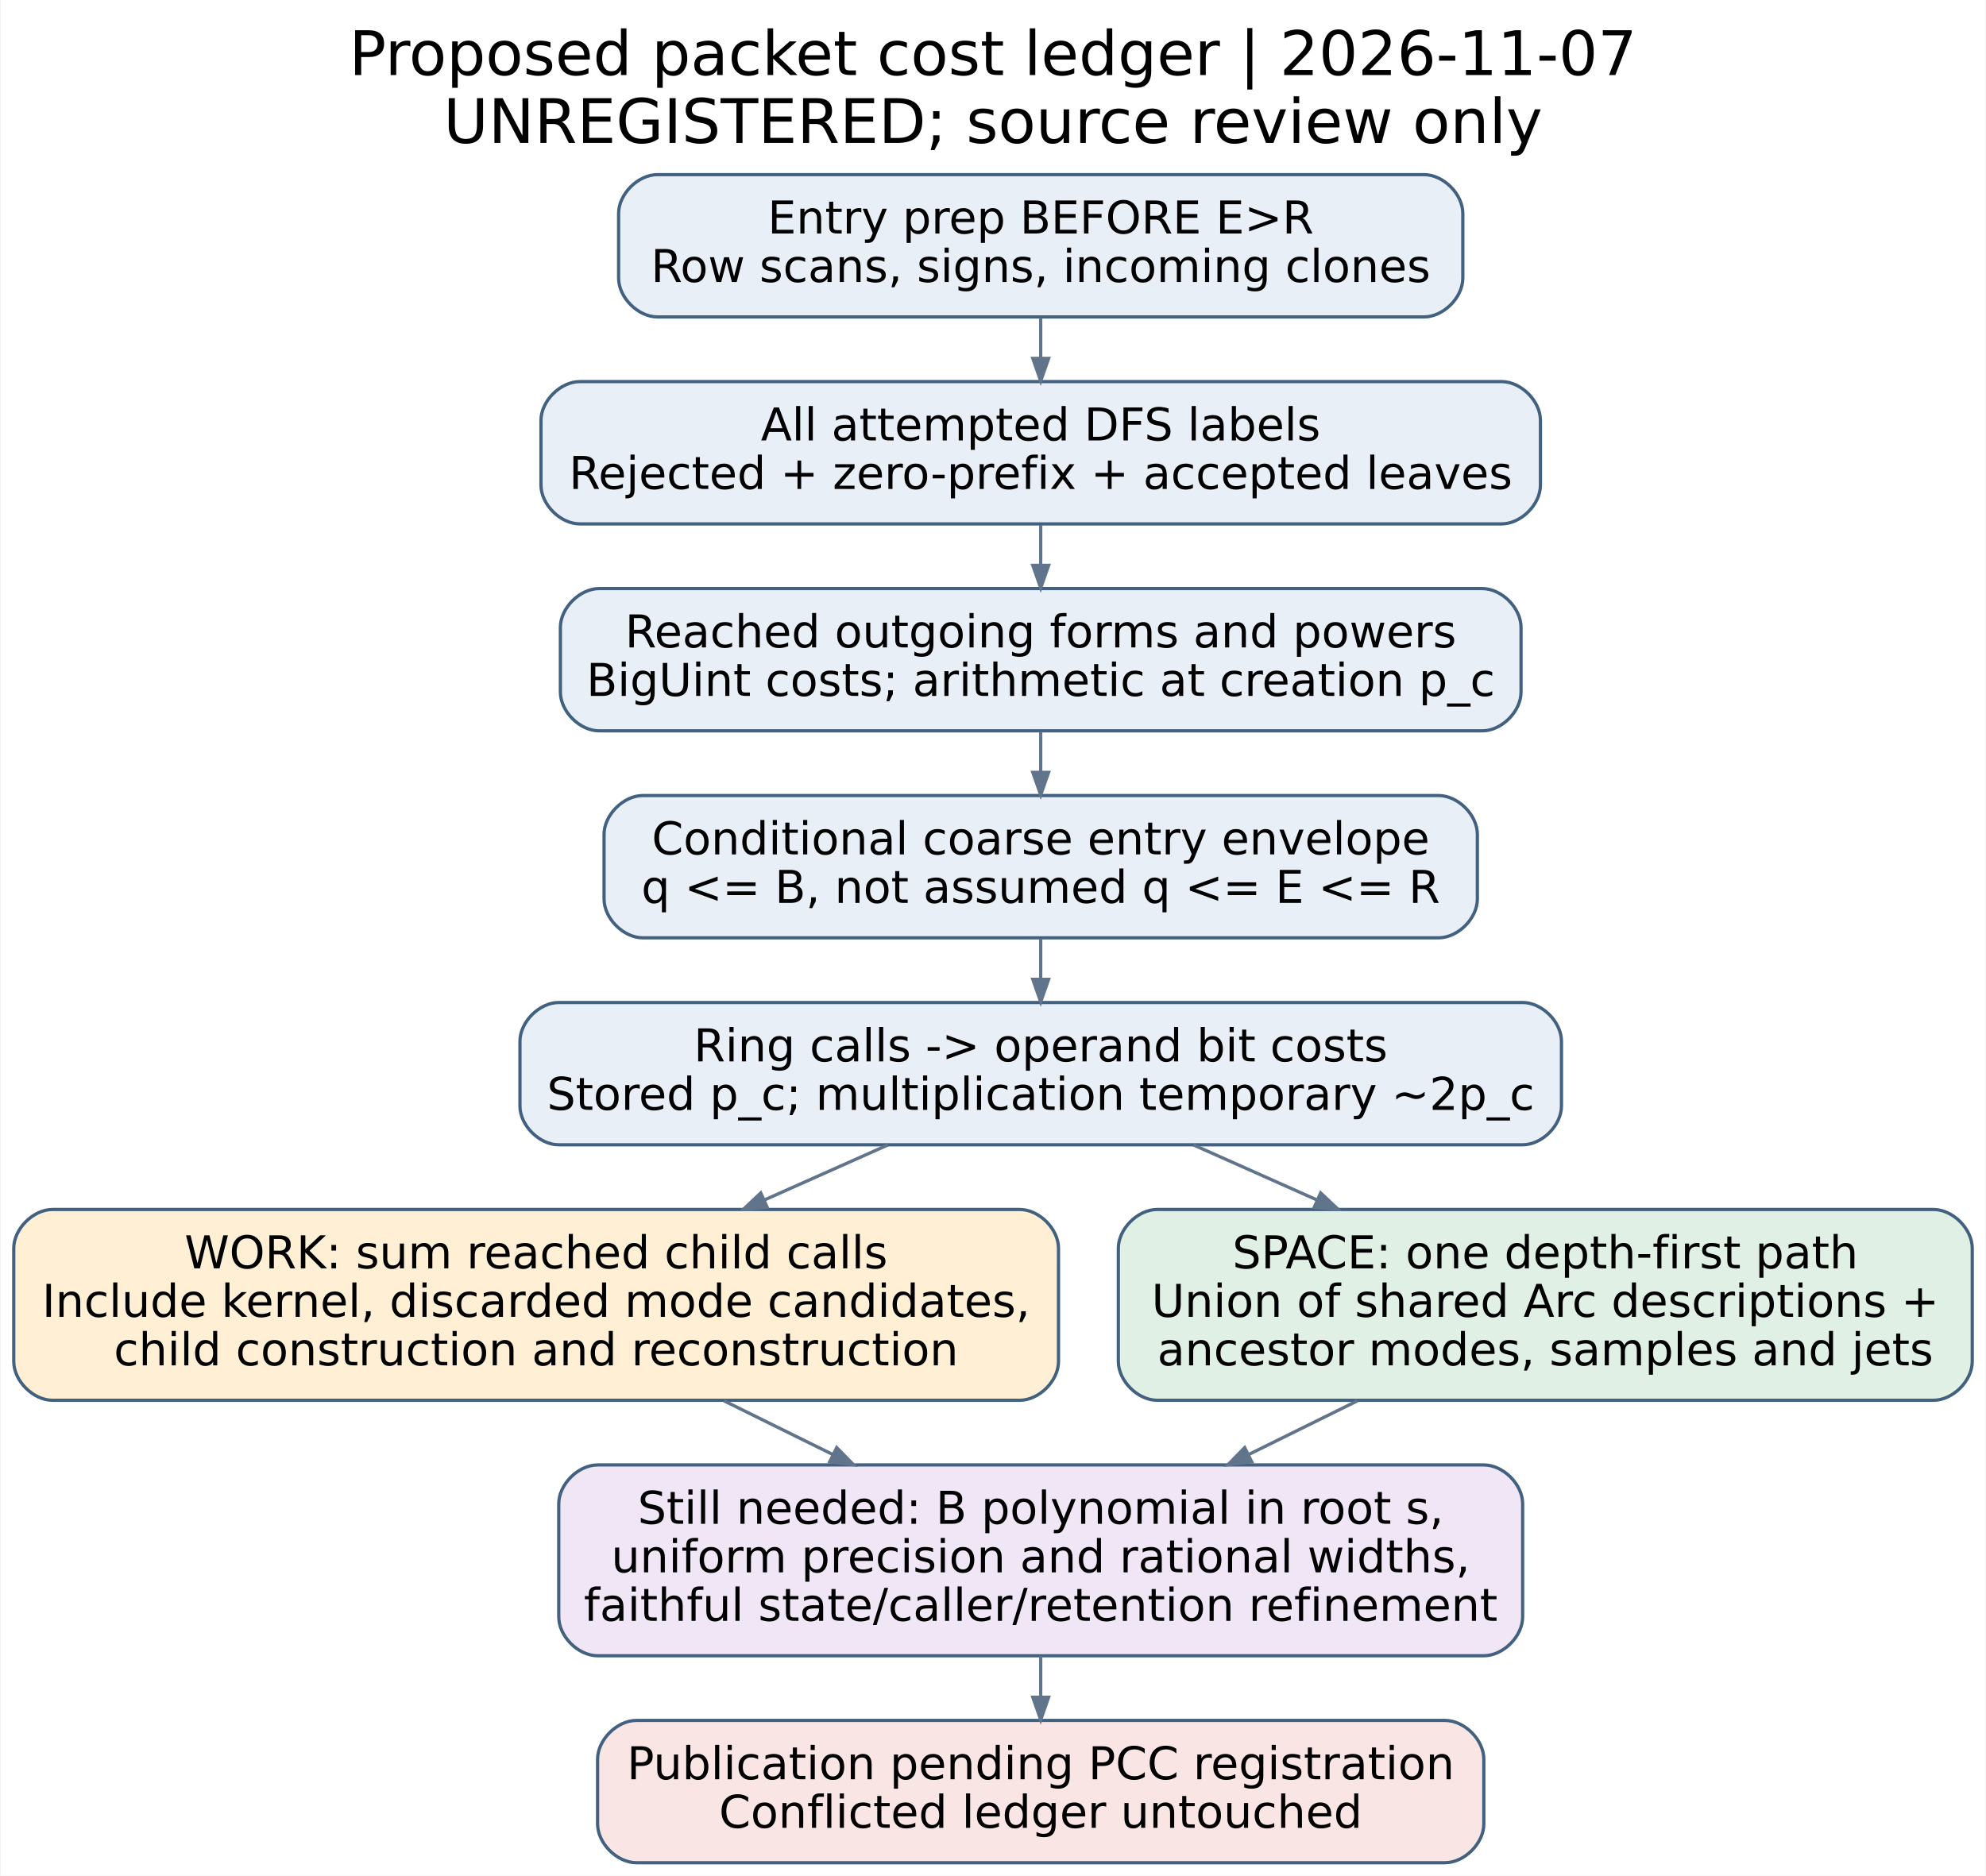
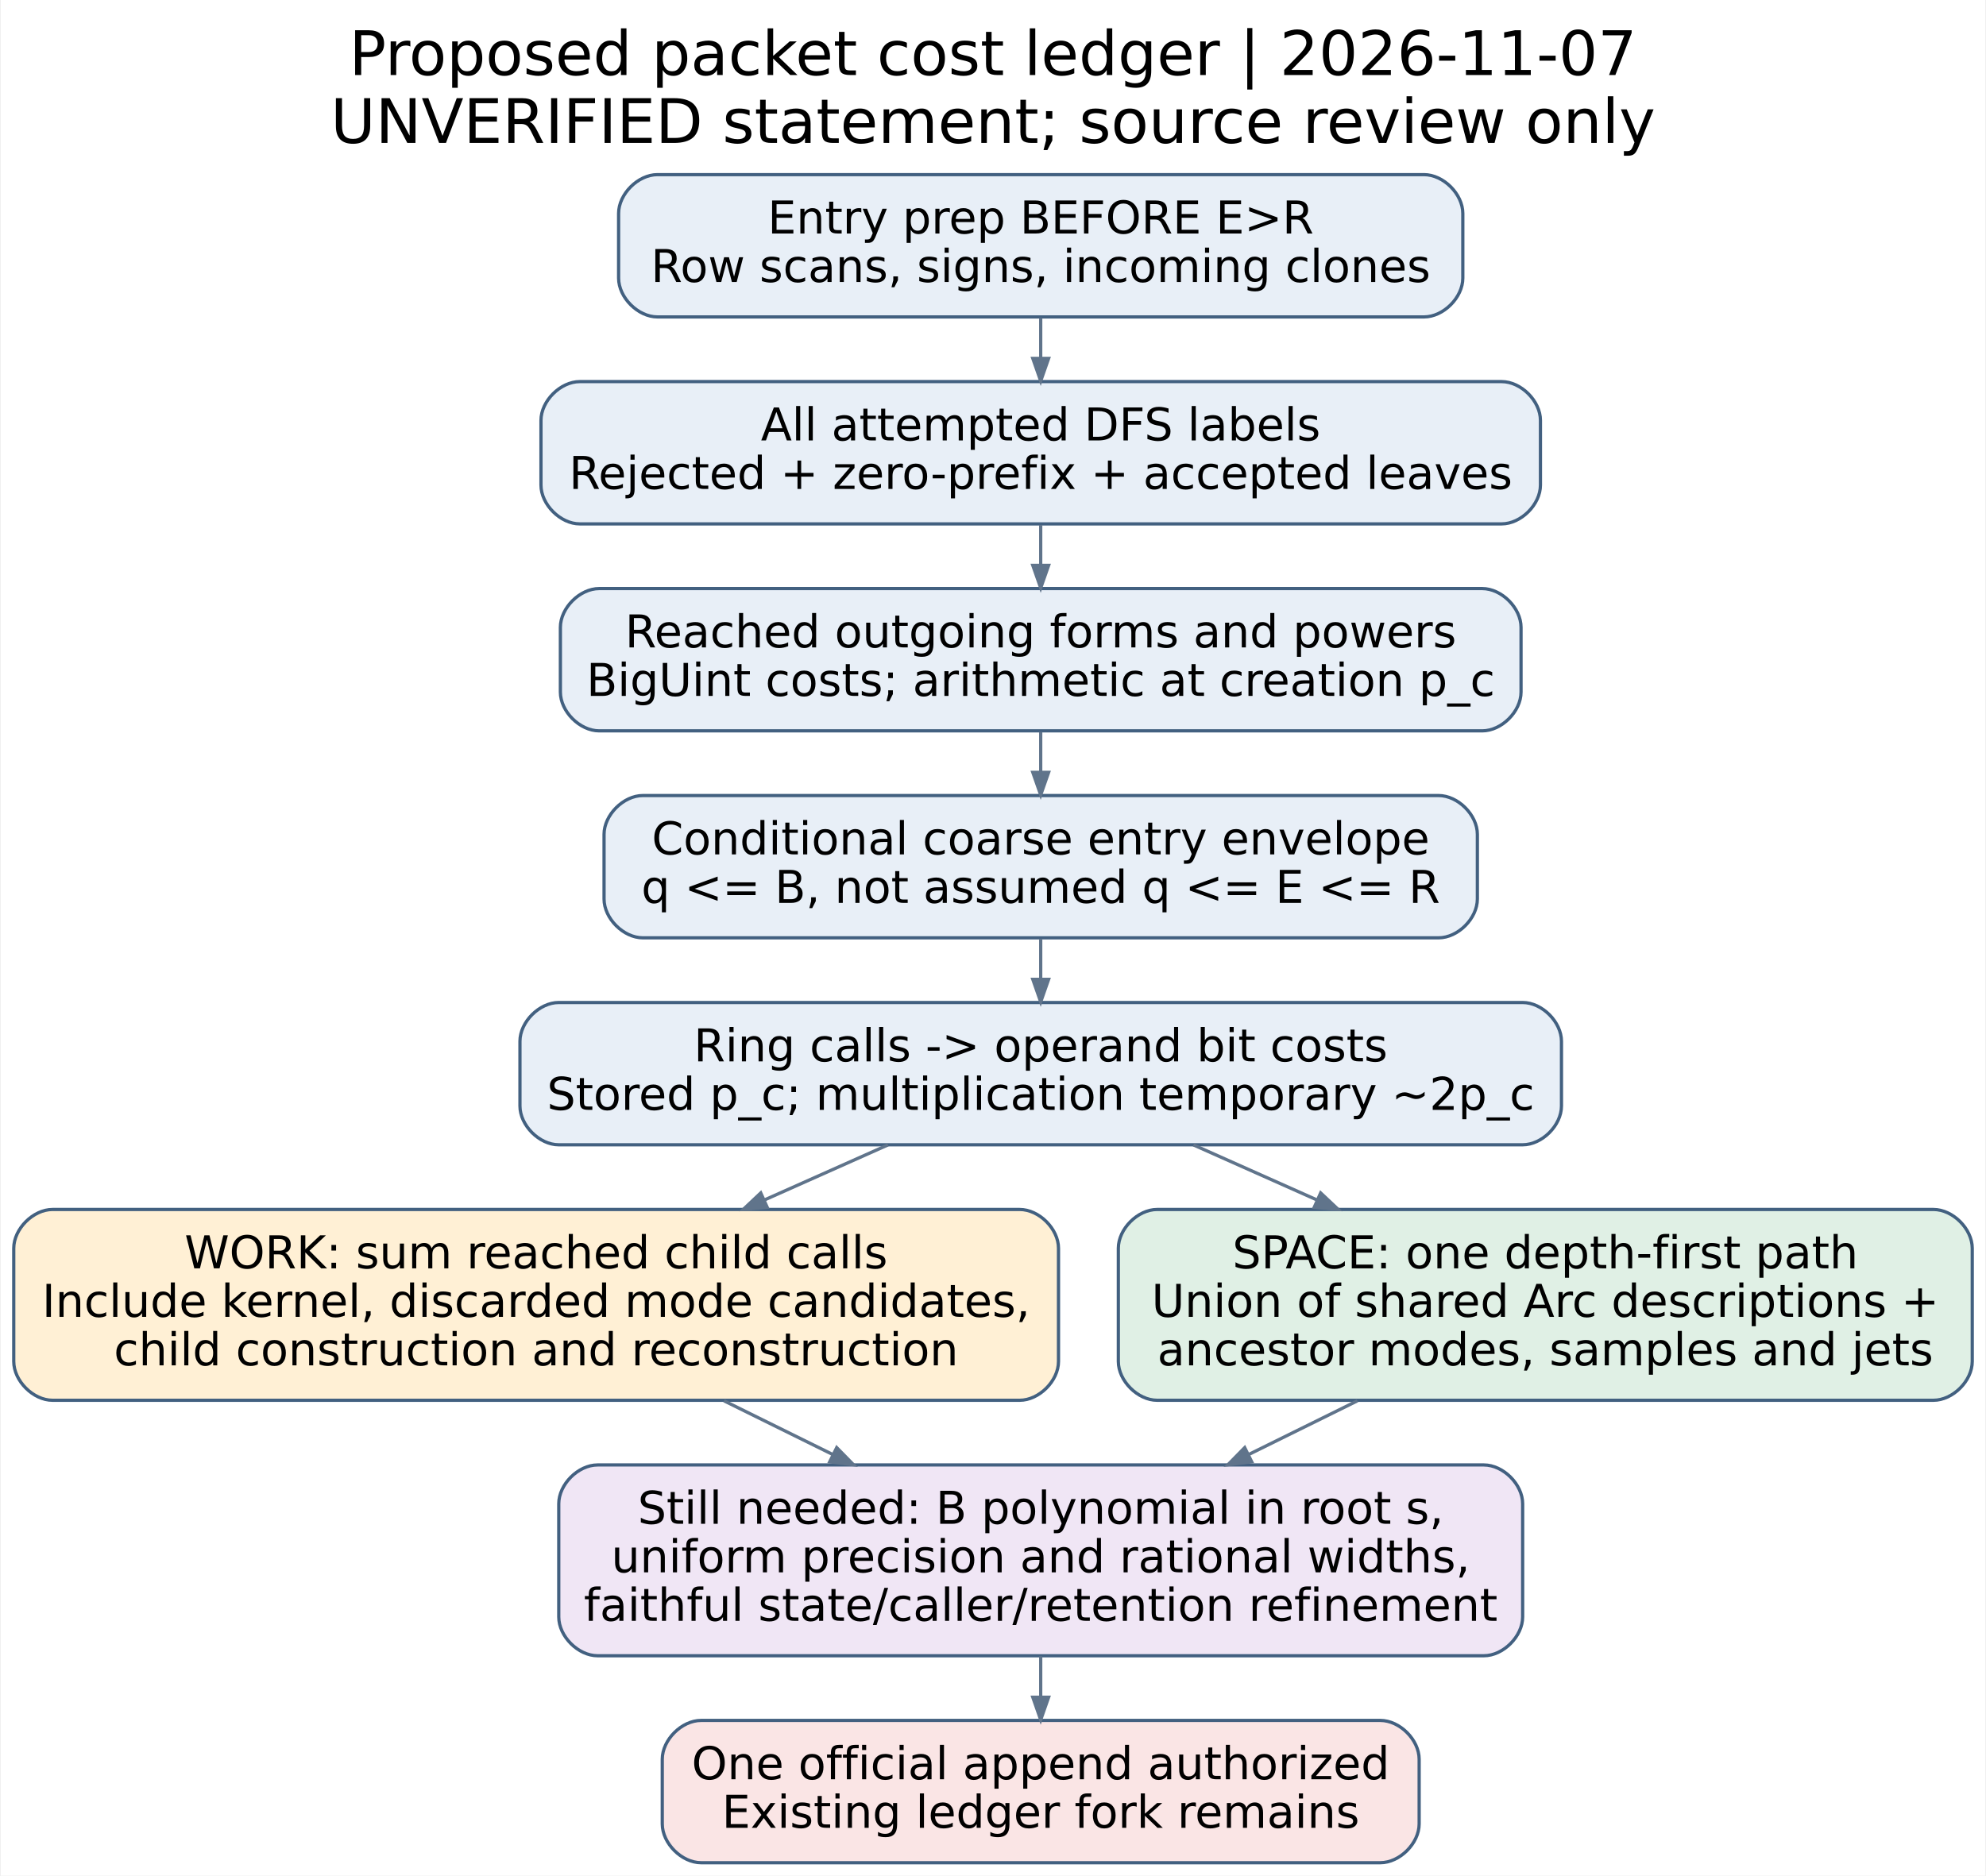
<svg xmlns="http://www.w3.org/2000/svg" width="614pt" height="580pt" viewBox="0.00 0.00 613.50 580.00">
  <g id="graph0" class="graph" transform="scale(1 1) rotate(0) translate(4 576)">
    <polygon fill="white" stroke="transparent" points="-4,4 -4,-576 609.5,-576 609.5,4 -4,4" />
    <text text-anchor="middle" x="302.75" y="-552.8" font-family="DejaVu Sans" font-size="19.00">Proposed packet cost ledger | 2026-11-07</text>
-     <text text-anchor="middle" x="302.75" y="-531.8" font-family="DejaVu Sans" font-size="19.00">UNREGISTERED; source review only</text>
+     <text text-anchor="middle" x="302.75" y="-531.8" font-family="DejaVu Sans" font-size="19.00">UNVERIFIED statement; source review only</text>
    <g id="node1" class="node">
      <path fill="#e8eff7" stroke="#426080" d="M436,-522C436,-522 199,-522 199,-522 193,-522 187,-516 187,-510 187,-510 187,-490 187,-490 187,-484 193,-478 199,-478 199,-478 436,-478 436,-478 442,-478 448,-484 448,-490 448,-490 448,-510 448,-510 448,-516 442,-522 436,-522" />
      <text text-anchor="middle" x="317.5" y="-503.8" font-family="DejaVu Sans" font-size="14.00">Entry prep BEFORE E&gt;R</text>
      <text text-anchor="middle" x="317.5" y="-488.8" font-family="DejaVu Sans" font-size="14.00">Row scans, signs, incoming clones</text>
    </g>
    <g id="node2" class="node">
      <path fill="#e8eff7" stroke="#426080" d="M460,-458C460,-458 175,-458 175,-458 169,-458 163,-452 163,-446 163,-446 163,-426 163,-426 163,-420 169,-414 175,-414 175,-414 460,-414 460,-414 466,-414 472,-420 472,-426 472,-426 472,-446 472,-446 472,-452 466,-458 460,-458" />
      <text text-anchor="middle" x="317.5" y="-439.8" font-family="DejaVu Sans" font-size="14.00">All attempted DFS labels</text>
      <text text-anchor="middle" x="317.5" y="-424.8" font-family="DejaVu Sans" font-size="14.00">Rejected + zero-prefix + accepted leaves</text>
    </g>
    <g id="edge1" class="edge">
      <path fill="none" stroke="#60748b" d="M317.5,-477.66C317.5,-473.72 317.5,-469.55 317.5,-465.44" />
      <polygon fill="#60748b" stroke="#60748b" points="319.95,-465.17 317.5,-458.17 315.05,-465.17 319.95,-465.17" />
    </g>
    <g id="node3" class="node">
      <path fill="#e8eff7" stroke="#426080" d="M454,-394C454,-394 181,-394 181,-394 175,-394 169,-388 169,-382 169,-382 169,-362 169,-362 169,-356 175,-350 181,-350 181,-350 454,-350 454,-350 460,-350 466,-356 466,-362 466,-362 466,-382 466,-382 466,-388 460,-394 454,-394" />
      <text text-anchor="middle" x="317.5" y="-375.8" font-family="DejaVu Sans" font-size="14.00">Reached outgoing forms and powers</text>
      <text text-anchor="middle" x="317.5" y="-360.8" font-family="DejaVu Sans" font-size="14.00">BigUint costs; arithmetic at creation p_c</text>
    </g>
    <g id="edge2" class="edge">
      <path fill="none" stroke="#60748b" d="M317.5,-413.66C317.5,-409.72 317.5,-405.55 317.5,-401.44" />
      <polygon fill="#60748b" stroke="#60748b" points="319.95,-401.17 317.5,-394.17 315.05,-401.17 319.95,-401.17" />
    </g>
    <g id="node4" class="node">
      <path fill="#e8eff7" stroke="#426080" d="M440.5,-330C440.5,-330 194.5,-330 194.5,-330 188.5,-330 182.5,-324 182.5,-318 182.5,-318 182.5,-298 182.5,-298 182.5,-292 188.5,-286 194.5,-286 194.5,-286 440.5,-286 440.5,-286 446.5,-286 452.5,-292 452.5,-298 452.5,-298 452.5,-318 452.5,-318 452.5,-324 446.5,-330 440.5,-330" />
      <text text-anchor="middle" x="317.5" y="-311.8" font-family="DejaVu Sans" font-size="14.00">Conditional coarse entry envelope</text>
      <text text-anchor="middle" x="317.5" y="-296.8" font-family="DejaVu Sans" font-size="14.00">q &lt;= B, not assumed q &lt;= E &lt;= R</text>
    </g>
    <g id="edge3" class="edge">
      <path fill="none" stroke="#60748b" d="M317.5,-349.66C317.5,-345.72 317.5,-341.55 317.5,-337.44" />
      <polygon fill="#60748b" stroke="#60748b" points="319.95,-337.17 317.5,-330.17 315.05,-337.17 319.95,-337.17" />
    </g>
    <g id="node5" class="node">
      <path fill="#e8eff7" stroke="#426080" d="M466.5,-266C466.5,-266 168.5,-266 168.5,-266 162.5,-266 156.5,-260 156.5,-254 156.5,-254 156.5,-234 156.5,-234 156.5,-228 162.5,-222 168.5,-222 168.5,-222 466.5,-222 466.5,-222 472.5,-222 478.5,-228 478.5,-234 478.5,-234 478.5,-254 478.5,-254 478.5,-260 472.5,-266 466.5,-266" />
      <text text-anchor="middle" x="317.5" y="-247.8" font-family="DejaVu Sans" font-size="14.00">Ring calls -&gt; operand bit costs</text>
      <text text-anchor="middle" x="317.5" y="-232.8" font-family="DejaVu Sans" font-size="14.00">Stored p_c; multiplication temporary ~2p_c</text>
    </g>
    <g id="edge4" class="edge">
      <path fill="none" stroke="#60748b" d="M317.5,-285.66C317.5,-281.72 317.5,-277.55 317.5,-273.44" />
      <polygon fill="#60748b" stroke="#60748b" points="319.95,-273.17 317.5,-266.17 315.05,-273.17 319.95,-273.17" />
    </g>
    <g id="node6" class="node">
      <path fill="#fff0d5" stroke="#426080" d="M311,-202C311,-202 12,-202 12,-202 6,-202 0,-196 0,-190 0,-190 0,-155 0,-155 0,-149 6,-143 12,-143 12,-143 311,-143 311,-143 317,-143 323,-149 323,-155 323,-155 323,-190 323,-190 323,-196 317,-202 311,-202" />
      <text text-anchor="middle" x="161.5" y="-183.8" font-family="DejaVu Sans" font-size="14.00">WORK: sum reached child calls</text>
      <text text-anchor="middle" x="161.5" y="-168.8" font-family="DejaVu Sans" font-size="14.00">Include kernel, discarded mode candidates,</text>
      <text text-anchor="middle" x="161.5" y="-153.8" font-family="DejaVu Sans" font-size="14.00">child construction and reconstruction</text>
    </g>
    <g id="edge5" class="edge">
      <path fill="none" stroke="#60748b" d="M270.27,-221.96C258.28,-216.62 245.14,-210.76 232.26,-205.02" />
      <polygon fill="#60748b" stroke="#60748b" points="232.95,-202.65 225.56,-202.04 230.95,-207.12 232.95,-202.65" />
    </g>
    <g id="node7" class="node">
      <path fill="#e0f0e5" stroke="#426080" d="M593.5,-202C593.5,-202 353.5,-202 353.5,-202 347.5,-202 341.5,-196 341.5,-190 341.5,-190 341.5,-155 341.5,-155 341.5,-149 347.5,-143 353.5,-143 353.5,-143 593.5,-143 593.5,-143 599.5,-143 605.5,-149 605.5,-155 605.5,-155 605.5,-190 605.5,-190 605.5,-196 599.5,-202 593.5,-202" />
      <text text-anchor="middle" x="473.5" y="-183.8" font-family="DejaVu Sans" font-size="14.00">SPACE: one depth-first path</text>
      <text text-anchor="middle" x="473.5" y="-168.8" font-family="DejaVu Sans" font-size="14.00">Union of shared Arc descriptions +</text>
      <text text-anchor="middle" x="473.5" y="-153.8" font-family="DejaVu Sans" font-size="14.00">ancestor modes, samples and jets</text>
    </g>
    <g id="edge6" class="edge">
      <path fill="none" stroke="#60748b" d="M364.73,-221.96C376.72,-216.62 389.86,-210.76 402.74,-205.02" />
      <polygon fill="#60748b" stroke="#60748b" points="404.05,-207.12 409.44,-202.04 402.05,-202.65 404.05,-207.12" />
    </g>
    <g id="node8" class="node">
      <path fill="#f0e6f5" stroke="#426080" d="M454.5,-123C454.5,-123 180.5,-123 180.5,-123 174.5,-123 168.5,-117 168.5,-111 168.5,-111 168.5,-76 168.5,-76 168.5,-70 174.5,-64 180.5,-64 180.5,-64 454.5,-64 454.5,-64 460.5,-64 466.5,-70 466.5,-76 466.5,-76 466.5,-111 466.5,-111 466.5,-117 460.5,-123 454.5,-123" />
      <text text-anchor="middle" x="317.5" y="-104.8" font-family="DejaVu Sans" font-size="14.00">Still needed: B polynomial in root s,</text>
      <text text-anchor="middle" x="317.5" y="-89.8" font-family="DejaVu Sans" font-size="14.00">uniform precision and rational widths,</text>
      <text text-anchor="middle" x="317.5" y="-74.8" font-family="DejaVu Sans" font-size="14.00">faithful state/caller/retention refinement</text>
    </g>
    <g id="edge7" class="edge">
      <path fill="none" stroke="#60748b" d="M219.59,-142.83C230.52,-137.43 242.02,-131.76 253.13,-126.27" />
      <polygon fill="#60748b" stroke="#60748b" points="254.43,-128.36 259.62,-123.07 252.26,-123.97 254.43,-128.36" />
    </g>
    <g id="edge8" class="edge">
      <path fill="none" stroke="#60748b" d="M415.41,-142.83C404.48,-137.43 392.98,-131.76 381.87,-126.27" />
      <polygon fill="#60748b" stroke="#60748b" points="382.74,-123.97 375.38,-123.07 380.57,-128.36 382.74,-123.97" />
    </g>
    <g id="node9" class="node">
-       <path fill="#fae5e5" stroke="#426080" d="M442.5,-44C442.5,-44 192.5,-44 192.5,-44 186.5,-44 180.5,-38 180.5,-32 180.5,-32 180.5,-12 180.5,-12 180.5,-6 186.5,0 192.5,0 192.5,0 442.5,0 442.5,0 448.5,0 454.5,-6 454.5,-12 454.5,-12 454.5,-32 454.5,-32 454.5,-38 448.5,-44 442.5,-44" />
-       <text text-anchor="middle" x="317.5" y="-25.8" font-family="DejaVu Sans" font-size="14.00">Publication pending PCC registration</text>
-       <text text-anchor="middle" x="317.5" y="-10.8" font-family="DejaVu Sans" font-size="14.00">Conflicted ledger untouched</text>
+       <path fill="#fae5e5" stroke="#426080" d="M422.5,-44C422.5,-44 212.5,-44 212.5,-44 206.5,-44 200.5,-38 200.5,-32 200.5,-32 200.5,-12 200.5,-12 200.5,-6 206.5,0 212.5,0 212.5,0 422.5,0 422.5,0 428.5,0 434.5,-6 434.5,-12 434.5,-12 434.5,-32 434.5,-32 434.5,-38 428.5,-44 422.5,-44" />
+       <text text-anchor="middle" x="317.5" y="-25.8" font-family="DejaVu Sans" font-size="14.00">One official append authorized</text>
+       <text text-anchor="middle" x="317.5" y="-10.8" font-family="DejaVu Sans" font-size="14.00">Existing ledger fork remains</text>
    </g>
    <g id="edge9" class="edge">
      <path fill="none" stroke="#60748b" d="M317.5,-63.83C317.5,-59.72 317.5,-55.49 317.5,-51.38" />
      <polygon fill="#60748b" stroke="#60748b" points="319.95,-51.17 317.5,-44.17 315.05,-51.17 319.95,-51.17" />
    </g>
  </g>
</svg>
